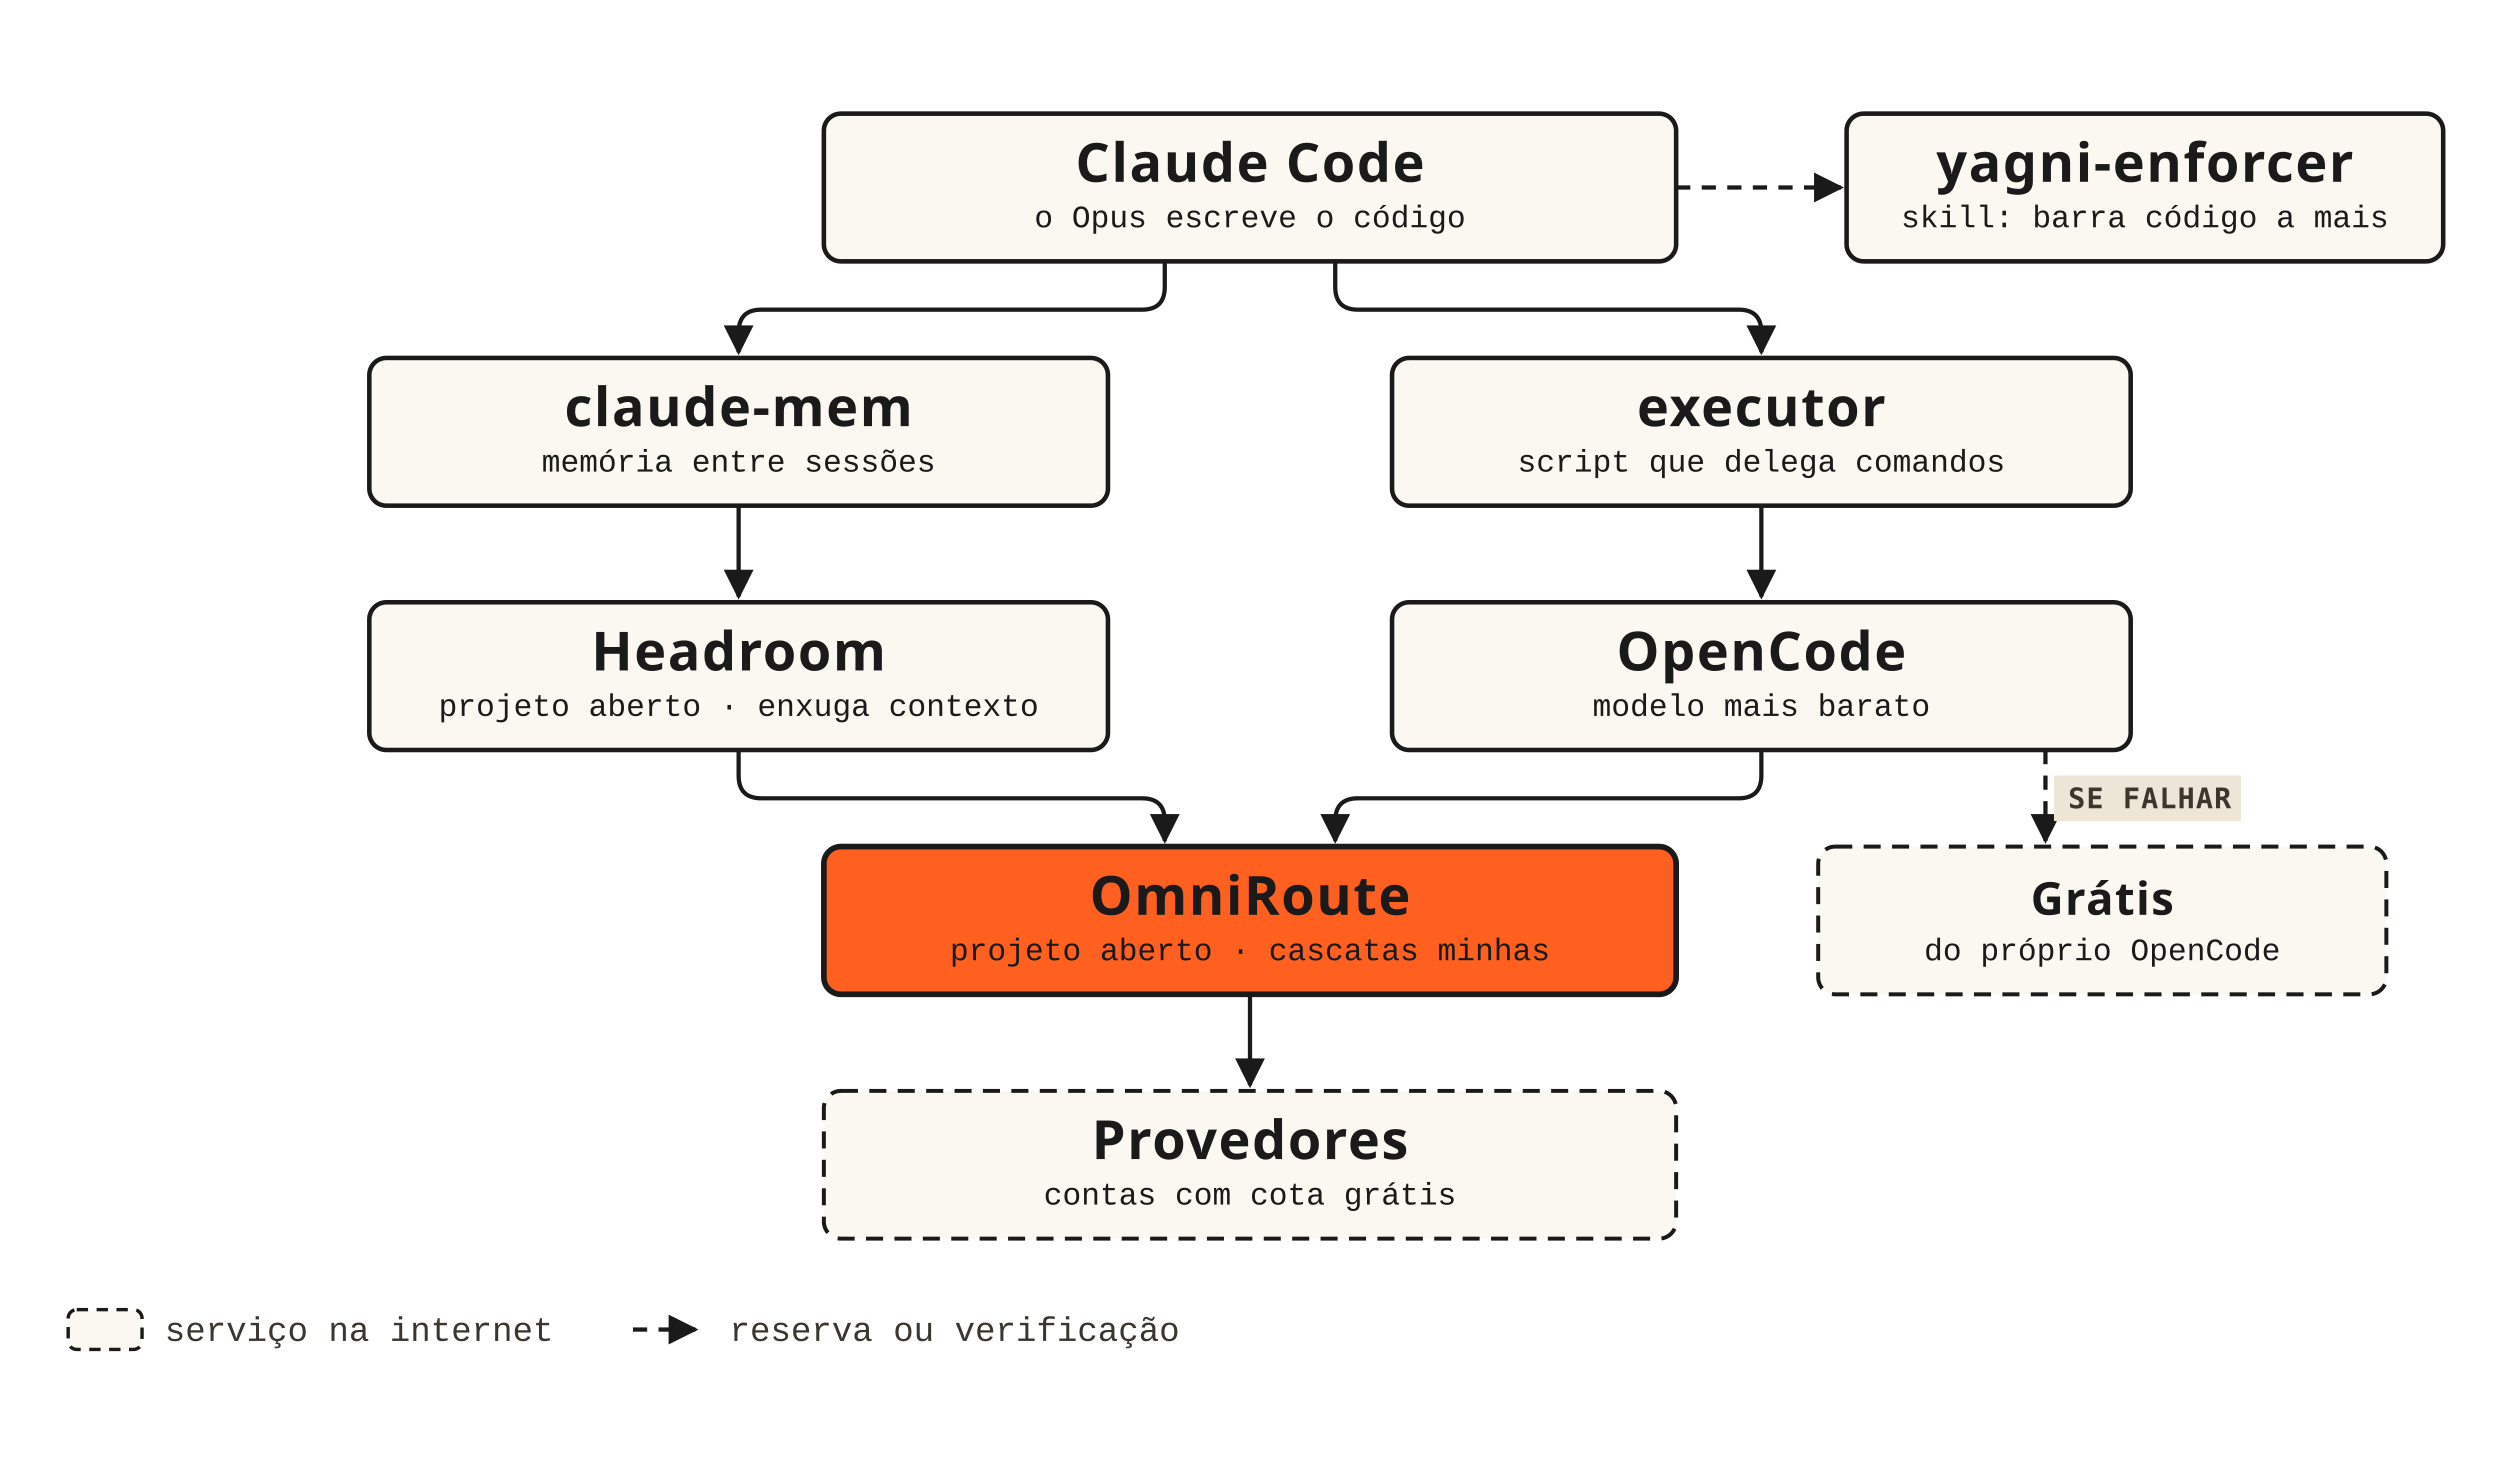
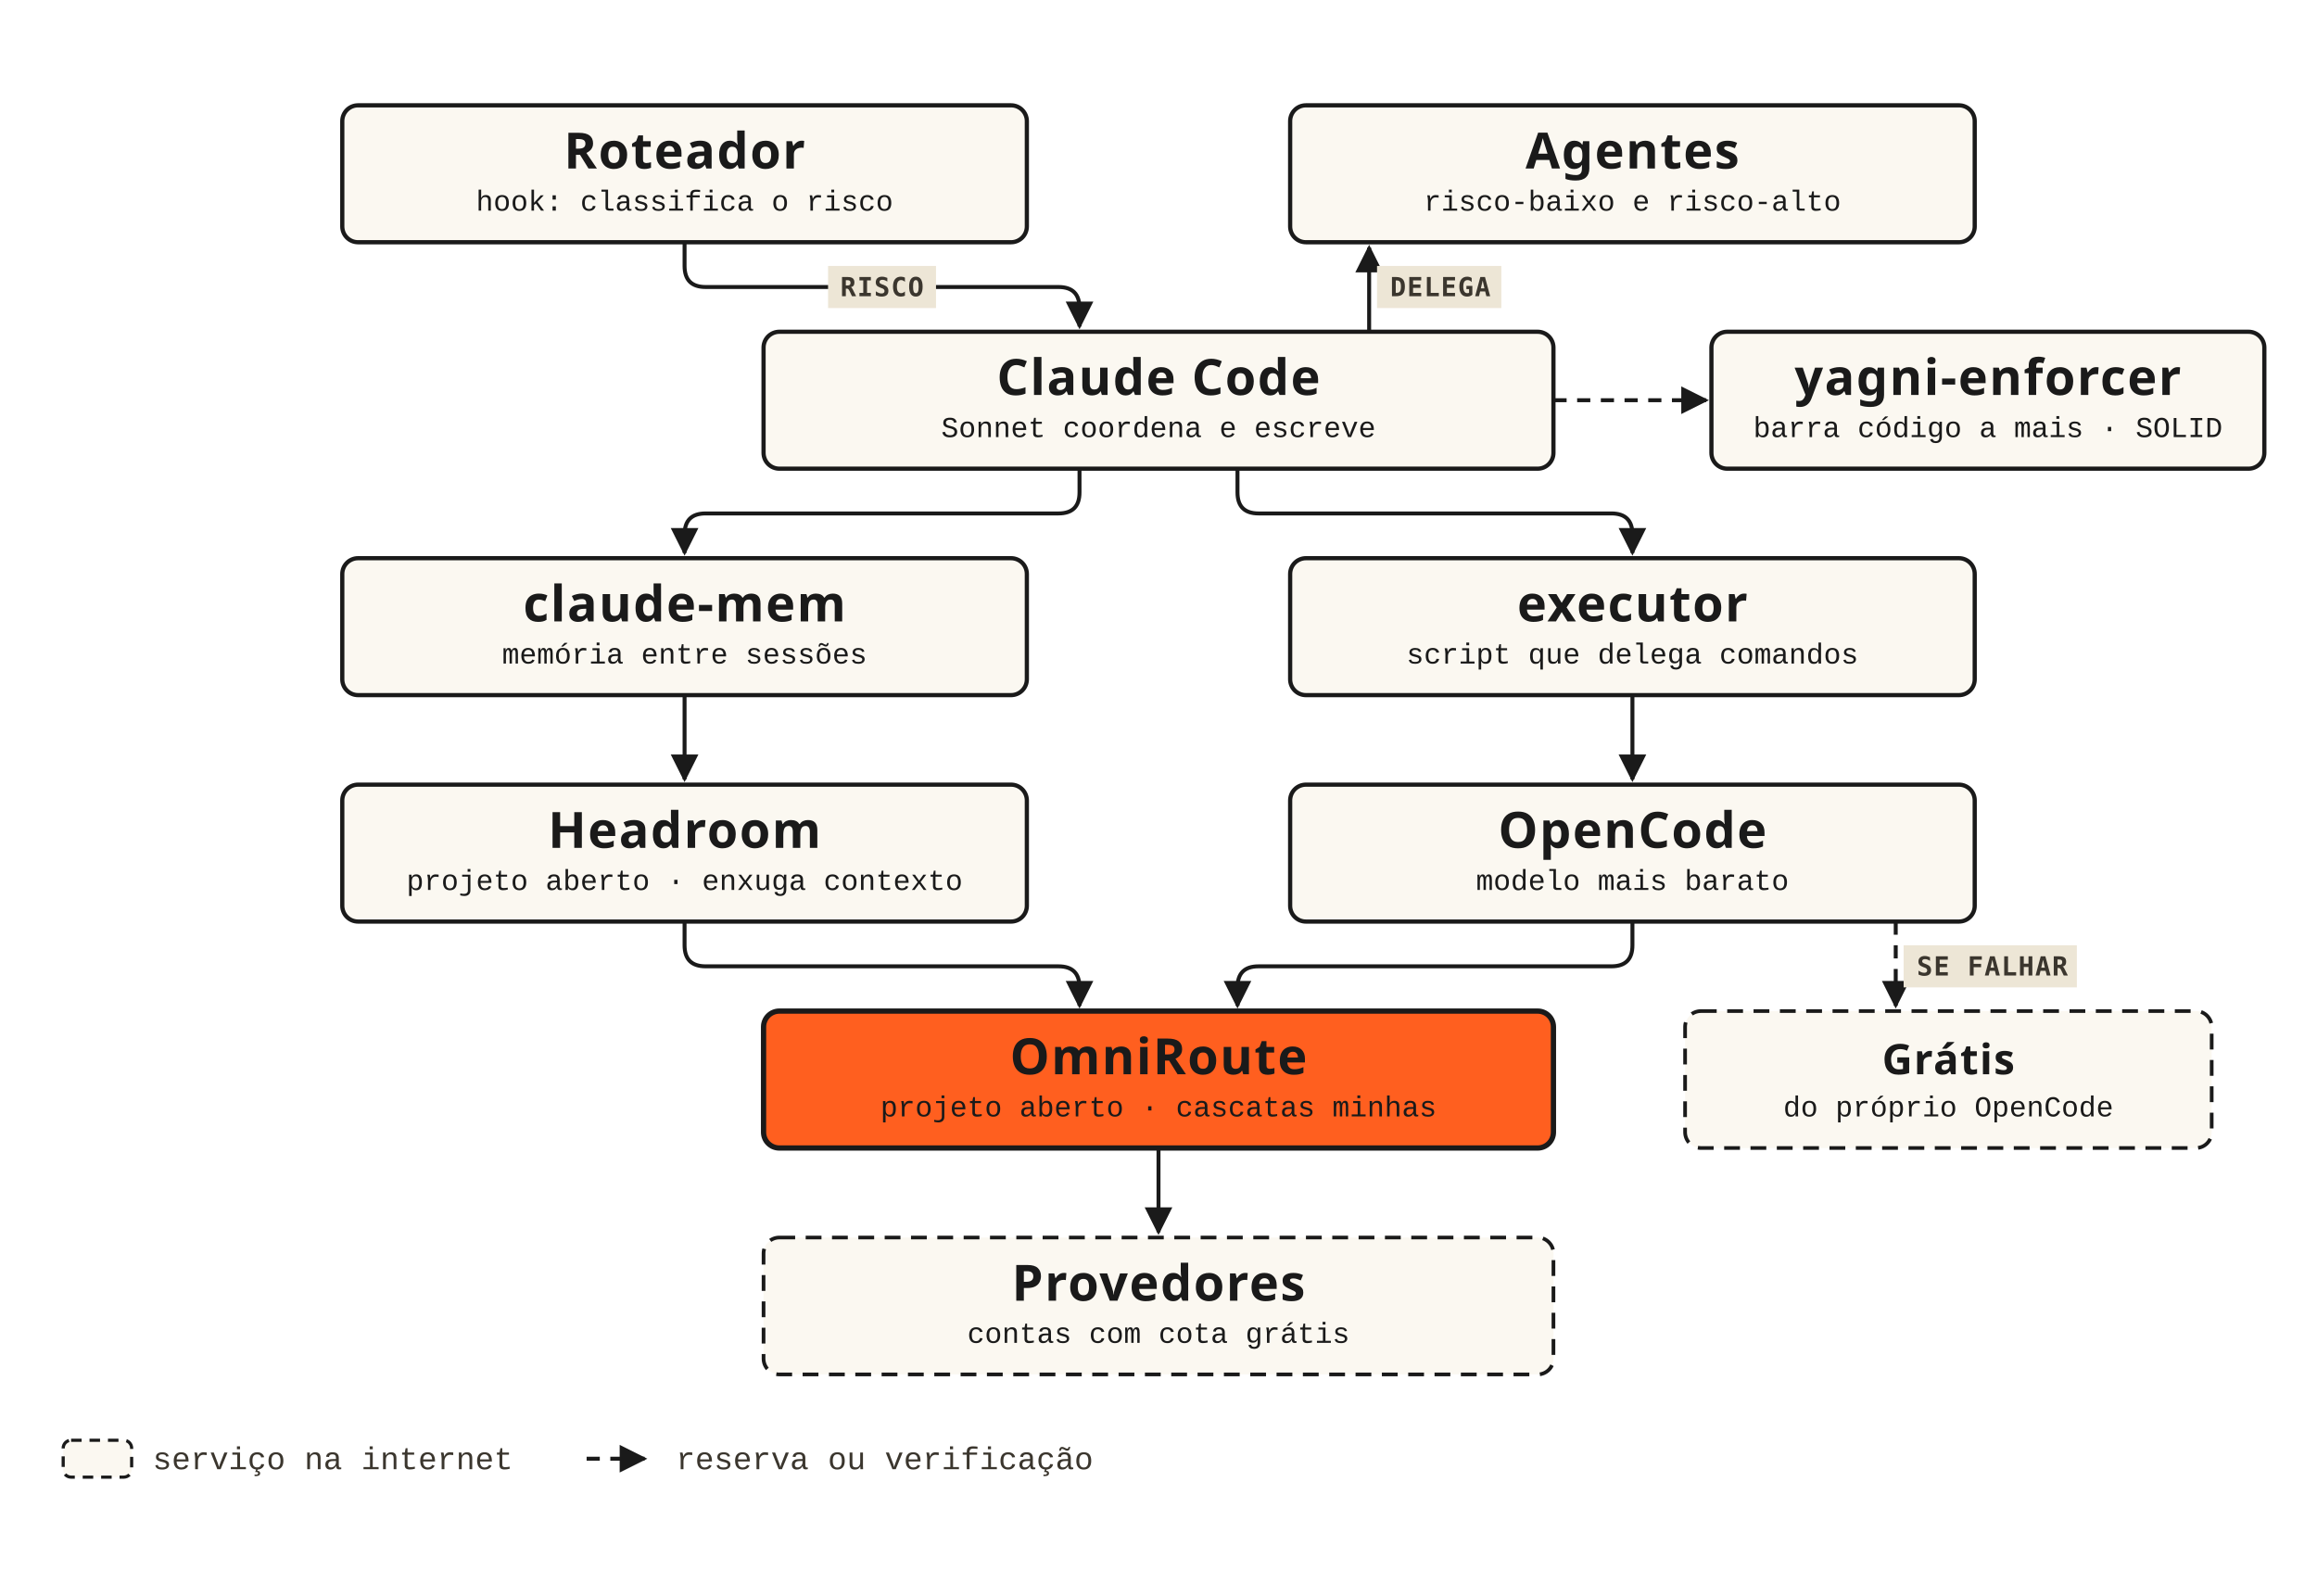
- <svg xmlns="http://www.w3.org/2000/svg" viewBox="0 0 880 520" role="img" aria-labelledby="token-econ-plugins-title token-econ-plugins-desc">
+ <svg xmlns="http://www.w3.org/2000/svg" viewBox="0 0 880 606" role="img" aria-labelledby="token-econ-plugins-title token-econ-plugins-desc">
  <defs>
    <marker id="token-econ-plugins-arrow" viewBox="0 0 10 10" refX="9" refY="5" markerWidth="7" markerHeight="7" orient="auto-start-reverse">
      <path d="M0,0 L10,5 L0,10 z" fill="#1A1A1A" />
    </marker>
  </defs>
-   <path d="M590,66.0 H648" fill="none" stroke="#1A1A1A" stroke-width="1.5" stroke-dasharray="5,4" marker-end="url(#token-econ-plugins-arrow)" />
-   <path d="M410,92 V101.0 Q410,109.0 402,109.0 H268 Q260,109.0 260,117.0 V124" fill="none" stroke="#1A1A1A" stroke-width="1.5" marker-end="url(#token-econ-plugins-arrow)" />
-   <path d="M470,92 V101.0 Q470,109.0 478,109.0 H612 Q620,109.0 620,117.0 V124" fill="none" stroke="#1A1A1A" stroke-width="1.5" marker-end="url(#token-econ-plugins-arrow)" />
-   <path d="M260,178 V210" fill="none" stroke="#1A1A1A" stroke-width="1.5" marker-end="url(#token-econ-plugins-arrow)" />
-   <path d="M620,178 V210" fill="none" stroke="#1A1A1A" stroke-width="1.5" marker-end="url(#token-econ-plugins-arrow)" />
-   <path d="M260,264 V273.0 Q260,281.0 268,281.0 H402 Q410,281.0 410,289.0 V296" fill="none" stroke="#1A1A1A" stroke-width="1.5" marker-end="url(#token-econ-plugins-arrow)" />
-   <path d="M620,264 V273.0 Q620,281.0 612,281.0 H478 Q470,281.0 470,289.0 V296" fill="none" stroke="#1A1A1A" stroke-width="1.5" marker-end="url(#token-econ-plugins-arrow)" />
-   <path d="M720,264 V296" fill="none" stroke="#1A1A1A" stroke-width="1.5" stroke-dasharray="5,4" marker-end="url(#token-econ-plugins-arrow)" />
-   <path d="M440,350 V382" fill="none" stroke="#1A1A1A" stroke-width="1.5" marker-end="url(#token-econ-plugins-arrow)" />
-   <rect x="723.0" y="273.0" width="65.8" height="16" fill="#EDE6D6" />
-   <text x="728" y="284.5" text-anchor="start" font-family="'JetBrains Mono', ui-monospace, monospace" font-size="10" font-weight="700" letter-spacing="0.04em" fill="#3B362E">SE FALHAR</text>
-   <rect x="24" y="461" width="26" height="14" rx="3" fill="#FBF8F1" stroke="#1A1A1A" stroke-width="1.2" stroke-dasharray="4,3" />
-   <text x="58" y="472" font-family="'Courier Prime', 'Courier New', monospace" font-size="12" fill="#3B362E">serviço na internet</text>
-   <path d="M222.8,468 H244.8" stroke="#1A1A1A" stroke-width="1.5" stroke-dasharray="5,4" marker-end="url(#token-econ-plugins-arrow)" />
-   <text x="256.8" y="472" font-family="'Courier Prime', 'Courier New', monospace" font-size="12" fill="#3B362E">reserva ou verificação</text>
-   <rect x="290" y="40" width="300" height="52" rx="6" fill="#FBF8F1" stroke="#1A1A1A" stroke-width="1.6" />
-   <text x="440.0" y="64.0" text-anchor="middle" font-family="'Big Shoulders Stencil Display', Impact, sans-serif" font-size="19" font-weight="800" letter-spacing="0.03em" fill="#1A1A1A">Claude Code</text>
-   <text x="440.0" y="80.0" text-anchor="middle" font-family="'Courier Prime', 'Courier New', monospace" font-size="11" fill="#1A1A1A">o Opus escreve o código</text>
-   <rect x="650" y="40" width="210" height="52" rx="6" fill="#FBF8F1" stroke="#1A1A1A" stroke-width="1.6" />
-   <text x="755.0" y="64.0" text-anchor="middle" font-family="'Big Shoulders Stencil Display', Impact, sans-serif" font-size="19" font-weight="800" letter-spacing="0.03em" fill="#1A1A1A">yagni-enforcer</text>
-   <text x="755.0" y="80.0" text-anchor="middle" font-family="'Courier Prime', 'Courier New', monospace" font-size="11" fill="#1A1A1A">skill: barra código a mais</text>
-   <rect x="130" y="126" width="260" height="52" rx="6" fill="#FBF8F1" stroke="#1A1A1A" stroke-width="1.6" />
-   <text x="260.0" y="150.0" text-anchor="middle" font-family="'Big Shoulders Stencil Display', Impact, sans-serif" font-size="19" font-weight="800" letter-spacing="0.03em" fill="#1A1A1A">claude-mem</text>
-   <text x="260.0" y="166.0" text-anchor="middle" font-family="'Courier Prime', 'Courier New', monospace" font-size="11" fill="#1A1A1A">memória entre sessões</text>
-   <rect x="490" y="126" width="260" height="52" rx="6" fill="#FBF8F1" stroke="#1A1A1A" stroke-width="1.6" />
-   <text x="620.0" y="150.0" text-anchor="middle" font-family="'Big Shoulders Stencil Display', Impact, sans-serif" font-size="19" font-weight="800" letter-spacing="0.03em" fill="#1A1A1A">executor</text>
-   <text x="620.0" y="166.0" text-anchor="middle" font-family="'Courier Prime', 'Courier New', monospace" font-size="11" fill="#1A1A1A">script que delega comandos</text>
+   <path d="M260,92 V101.0 Q260,109.0 268,109.0 H402 Q410,109.0 410,117.0 V124" fill="none" stroke="#1A1A1A" stroke-width="1.5" marker-end="url(#token-econ-plugins-arrow)" />
+   <path d="M520,126 V94" fill="none" stroke="#1A1A1A" stroke-width="1.5" marker-end="url(#token-econ-plugins-arrow)" />
+   <path d="M590,152.0 H648" fill="none" stroke="#1A1A1A" stroke-width="1.5" stroke-dasharray="5,4" marker-end="url(#token-econ-plugins-arrow)" />
+   <path d="M410,178 V187.0 Q410,195.0 402,195.0 H268 Q260,195.0 260,203.0 V210" fill="none" stroke="#1A1A1A" stroke-width="1.5" marker-end="url(#token-econ-plugins-arrow)" />
+   <path d="M470,178 V187.0 Q470,195.0 478,195.0 H612 Q620,195.0 620,203.0 V210" fill="none" stroke="#1A1A1A" stroke-width="1.5" marker-end="url(#token-econ-plugins-arrow)" />
+   <path d="M260,264 V296" fill="none" stroke="#1A1A1A" stroke-width="1.5" marker-end="url(#token-econ-plugins-arrow)" />
+   <path d="M620,264 V296" fill="none" stroke="#1A1A1A" stroke-width="1.5" marker-end="url(#token-econ-plugins-arrow)" />
+   <path d="M260,350 V359.0 Q260,367.0 268,367.0 H402 Q410,367.0 410,375.0 V382" fill="none" stroke="#1A1A1A" stroke-width="1.5" marker-end="url(#token-econ-plugins-arrow)" />
+   <path d="M620,350 V359.0 Q620,367.0 612,367.0 H478 Q470,367.0 470,375.0 V382" fill="none" stroke="#1A1A1A" stroke-width="1.5" marker-end="url(#token-econ-plugins-arrow)" />
+   <path d="M720,350 V382" fill="none" stroke="#1A1A1A" stroke-width="1.5" stroke-dasharray="5,4" marker-end="url(#token-econ-plugins-arrow)" />
+   <path d="M440,436 V468" fill="none" stroke="#1A1A1A" stroke-width="1.5" marker-end="url(#token-econ-plugins-arrow)" />
+   <rect x="314.5" y="101.0" width="41.0" height="16" fill="#EDE6D6" />
+   <text x="335" y="112.5" text-anchor="middle" font-family="'JetBrains Mono', ui-monospace, monospace" font-size="10" font-weight="700" letter-spacing="0.04em" fill="#3B362E">RISCO</text>
+   <rect x="523.0" y="101.0" width="47.2" height="16" fill="#EDE6D6" />
+   <text x="528" y="112.5" text-anchor="start" font-family="'JetBrains Mono', ui-monospace, monospace" font-size="10" font-weight="700" letter-spacing="0.04em" fill="#3B362E">DELEGA</text>
+   <rect x="723.0" y="359.0" width="65.8" height="16" fill="#EDE6D6" />
+   <text x="728" y="370.5" text-anchor="start" font-family="'JetBrains Mono', ui-monospace, monospace" font-size="10" font-weight="700" letter-spacing="0.04em" fill="#3B362E">SE FALHAR</text>
+   <rect x="24" y="547" width="26" height="14" rx="3" fill="#FBF8F1" stroke="#1A1A1A" stroke-width="1.2" stroke-dasharray="4,3" />
+   <text x="58" y="558" font-family="'Courier Prime', 'Courier New', monospace" font-size="12" fill="#3B362E">serviço na internet</text>
+   <path d="M222.8,554 H244.8" stroke="#1A1A1A" stroke-width="1.5" stroke-dasharray="5,4" marker-end="url(#token-econ-plugins-arrow)" />
+   <text x="256.8" y="558" font-family="'Courier Prime', 'Courier New', monospace" font-size="12" fill="#3B362E">reserva ou verificação</text>
+   <rect x="130" y="40" width="260" height="52" rx="6" fill="#FBF8F1" stroke="#1A1A1A" stroke-width="1.6" />
+   <text x="260.0" y="64.0" text-anchor="middle" font-family="'Big Shoulders Stencil Display', Impact, sans-serif" font-size="19" font-weight="800" letter-spacing="0.03em" fill="#1A1A1A">Roteador</text>
+   <text x="260.0" y="80.0" text-anchor="middle" font-family="'Courier Prime', 'Courier New', monospace" font-size="11" fill="#1A1A1A">hook: classifica o risco</text>
+   <rect x="490" y="40" width="260" height="52" rx="6" fill="#FBF8F1" stroke="#1A1A1A" stroke-width="1.6" />
+   <text x="620.0" y="64.0" text-anchor="middle" font-family="'Big Shoulders Stencil Display', Impact, sans-serif" font-size="19" font-weight="800" letter-spacing="0.03em" fill="#1A1A1A">Agentes</text>
+   <text x="620.0" y="80.0" text-anchor="middle" font-family="'Courier Prime', 'Courier New', monospace" font-size="11" fill="#1A1A1A">risco-baixo e risco-alto</text>
+   <rect x="290" y="126" width="300" height="52" rx="6" fill="#FBF8F1" stroke="#1A1A1A" stroke-width="1.6" />
+   <text x="440.0" y="150.0" text-anchor="middle" font-family="'Big Shoulders Stencil Display', Impact, sans-serif" font-size="19" font-weight="800" letter-spacing="0.03em" fill="#1A1A1A">Claude Code</text>
+   <text x="440.0" y="166.0" text-anchor="middle" font-family="'Courier Prime', 'Courier New', monospace" font-size="11" fill="#1A1A1A">Sonnet coordena e escreve</text>
+   <rect x="650" y="126" width="210" height="52" rx="6" fill="#FBF8F1" stroke="#1A1A1A" stroke-width="1.6" />
+   <text x="755.0" y="150.0" text-anchor="middle" font-family="'Big Shoulders Stencil Display', Impact, sans-serif" font-size="19" font-weight="800" letter-spacing="0.03em" fill="#1A1A1A">yagni-enforcer</text>
+   <text x="755.0" y="166.0" text-anchor="middle" font-family="'Courier Prime', 'Courier New', monospace" font-size="11" fill="#1A1A1A">barra código a mais · SOLID</text>
  <rect x="130" y="212" width="260" height="52" rx="6" fill="#FBF8F1" stroke="#1A1A1A" stroke-width="1.6" />
-   <text x="260.0" y="236.0" text-anchor="middle" font-family="'Big Shoulders Stencil Display', Impact, sans-serif" font-size="19" font-weight="800" letter-spacing="0.03em" fill="#1A1A1A">Headroom</text>
-   <text x="260.0" y="252.0" text-anchor="middle" font-family="'Courier Prime', 'Courier New', monospace" font-size="11" fill="#1A1A1A">projeto aberto · enxuga contexto</text>
+   <text x="260.0" y="236.0" text-anchor="middle" font-family="'Big Shoulders Stencil Display', Impact, sans-serif" font-size="19" font-weight="800" letter-spacing="0.03em" fill="#1A1A1A">claude-mem</text>
+   <text x="260.0" y="252.0" text-anchor="middle" font-family="'Courier Prime', 'Courier New', monospace" font-size="11" fill="#1A1A1A">memória entre sessões</text>
  <rect x="490" y="212" width="260" height="52" rx="6" fill="#FBF8F1" stroke="#1A1A1A" stroke-width="1.6" />
-   <text x="620.0" y="236.0" text-anchor="middle" font-family="'Big Shoulders Stencil Display', Impact, sans-serif" font-size="19" font-weight="800" letter-spacing="0.03em" fill="#1A1A1A">OpenCode</text>
-   <text x="620.0" y="252.0" text-anchor="middle" font-family="'Courier Prime', 'Courier New', monospace" font-size="11" fill="#1A1A1A">modelo mais barato</text>
-   <rect x="290" y="298" width="300" height="52" rx="6" fill="#FF5F1F" stroke="#1A1A1A" stroke-width="2" />
-   <text x="440.0" y="322.0" text-anchor="middle" font-family="'Big Shoulders Stencil Display', Impact, sans-serif" font-size="19" font-weight="800" letter-spacing="0.03em" fill="#1A1A1A">OmniRoute</text>
-   <text x="440.0" y="338.0" text-anchor="middle" font-family="'Courier Prime', 'Courier New', monospace" font-size="11" fill="#1A1A1A">projeto aberto · cascatas minhas</text>
-   <rect x="640" y="298" width="200" height="52" rx="6" fill="#FBF8F1" stroke="#1A1A1A" stroke-width="1.4" stroke-dasharray="6,4" />
-   <text x="740.0" y="322.0" text-anchor="middle" font-family="'Big Shoulders Stencil Display', Impact, sans-serif" font-size="16" font-weight="800" letter-spacing="0.03em" fill="#1A1A1A">Grátis</text>
-   <text x="740.0" y="338.0" text-anchor="middle" font-family="'Courier Prime', 'Courier New', monospace" font-size="11" fill="#1A1A1A">do próprio OpenCode</text>
-   <rect x="290" y="384" width="300" height="52" rx="6" fill="#FBF8F1" stroke="#1A1A1A" stroke-width="1.4" stroke-dasharray="6,4" />
-   <text x="440.0" y="408.0" text-anchor="middle" font-family="'Big Shoulders Stencil Display', Impact, sans-serif" font-size="19" font-weight="800" letter-spacing="0.03em" fill="#1A1A1A">Provedores</text>
-   <text x="440.0" y="424.0" text-anchor="middle" font-family="'Courier Prime', 'Courier New', monospace" font-size="11" fill="#1A1A1A">contas com cota grátis</text>
+   <text x="620.0" y="236.0" text-anchor="middle" font-family="'Big Shoulders Stencil Display', Impact, sans-serif" font-size="19" font-weight="800" letter-spacing="0.03em" fill="#1A1A1A">executor</text>
+   <text x="620.0" y="252.0" text-anchor="middle" font-family="'Courier Prime', 'Courier New', monospace" font-size="11" fill="#1A1A1A">script que delega comandos</text>
+   <rect x="130" y="298" width="260" height="52" rx="6" fill="#FBF8F1" stroke="#1A1A1A" stroke-width="1.6" />
+   <text x="260.0" y="322.0" text-anchor="middle" font-family="'Big Shoulders Stencil Display', Impact, sans-serif" font-size="19" font-weight="800" letter-spacing="0.03em" fill="#1A1A1A">Headroom</text>
+   <text x="260.0" y="338.0" text-anchor="middle" font-family="'Courier Prime', 'Courier New', monospace" font-size="11" fill="#1A1A1A">projeto aberto · enxuga contexto</text>
+   <rect x="490" y="298" width="260" height="52" rx="6" fill="#FBF8F1" stroke="#1A1A1A" stroke-width="1.6" />
+   <text x="620.0" y="322.0" text-anchor="middle" font-family="'Big Shoulders Stencil Display', Impact, sans-serif" font-size="19" font-weight="800" letter-spacing="0.03em" fill="#1A1A1A">OpenCode</text>
+   <text x="620.0" y="338.0" text-anchor="middle" font-family="'Courier Prime', 'Courier New', monospace" font-size="11" fill="#1A1A1A">modelo mais barato</text>
+   <rect x="290" y="384" width="300" height="52" rx="6" fill="#FF5F1F" stroke="#1A1A1A" stroke-width="2" />
+   <text x="440.0" y="408.0" text-anchor="middle" font-family="'Big Shoulders Stencil Display', Impact, sans-serif" font-size="19" font-weight="800" letter-spacing="0.03em" fill="#1A1A1A">OmniRoute</text>
+   <text x="440.0" y="424.0" text-anchor="middle" font-family="'Courier Prime', 'Courier New', monospace" font-size="11" fill="#1A1A1A">projeto aberto · cascatas minhas</text>
+   <rect x="640" y="384" width="200" height="52" rx="6" fill="#FBF8F1" stroke="#1A1A1A" stroke-width="1.4" stroke-dasharray="6,4" />
+   <text x="740.0" y="408.0" text-anchor="middle" font-family="'Big Shoulders Stencil Display', Impact, sans-serif" font-size="16" font-weight="800" letter-spacing="0.03em" fill="#1A1A1A">Grátis</text>
+   <text x="740.0" y="424.0" text-anchor="middle" font-family="'Courier Prime', 'Courier New', monospace" font-size="11" fill="#1A1A1A">do próprio OpenCode</text>
+   <rect x="290" y="470" width="300" height="52" rx="6" fill="#FBF8F1" stroke="#1A1A1A" stroke-width="1.4" stroke-dasharray="6,4" />
+   <text x="440.0" y="494.0" text-anchor="middle" font-family="'Big Shoulders Stencil Display', Impact, sans-serif" font-size="19" font-weight="800" letter-spacing="0.03em" fill="#1A1A1A">Provedores</text>
+   <text x="440.0" y="510.0" text-anchor="middle" font-family="'Courier Prime', 'Courier New', monospace" font-size="11" fill="#1A1A1A">contas com cota grátis</text>
</svg>
